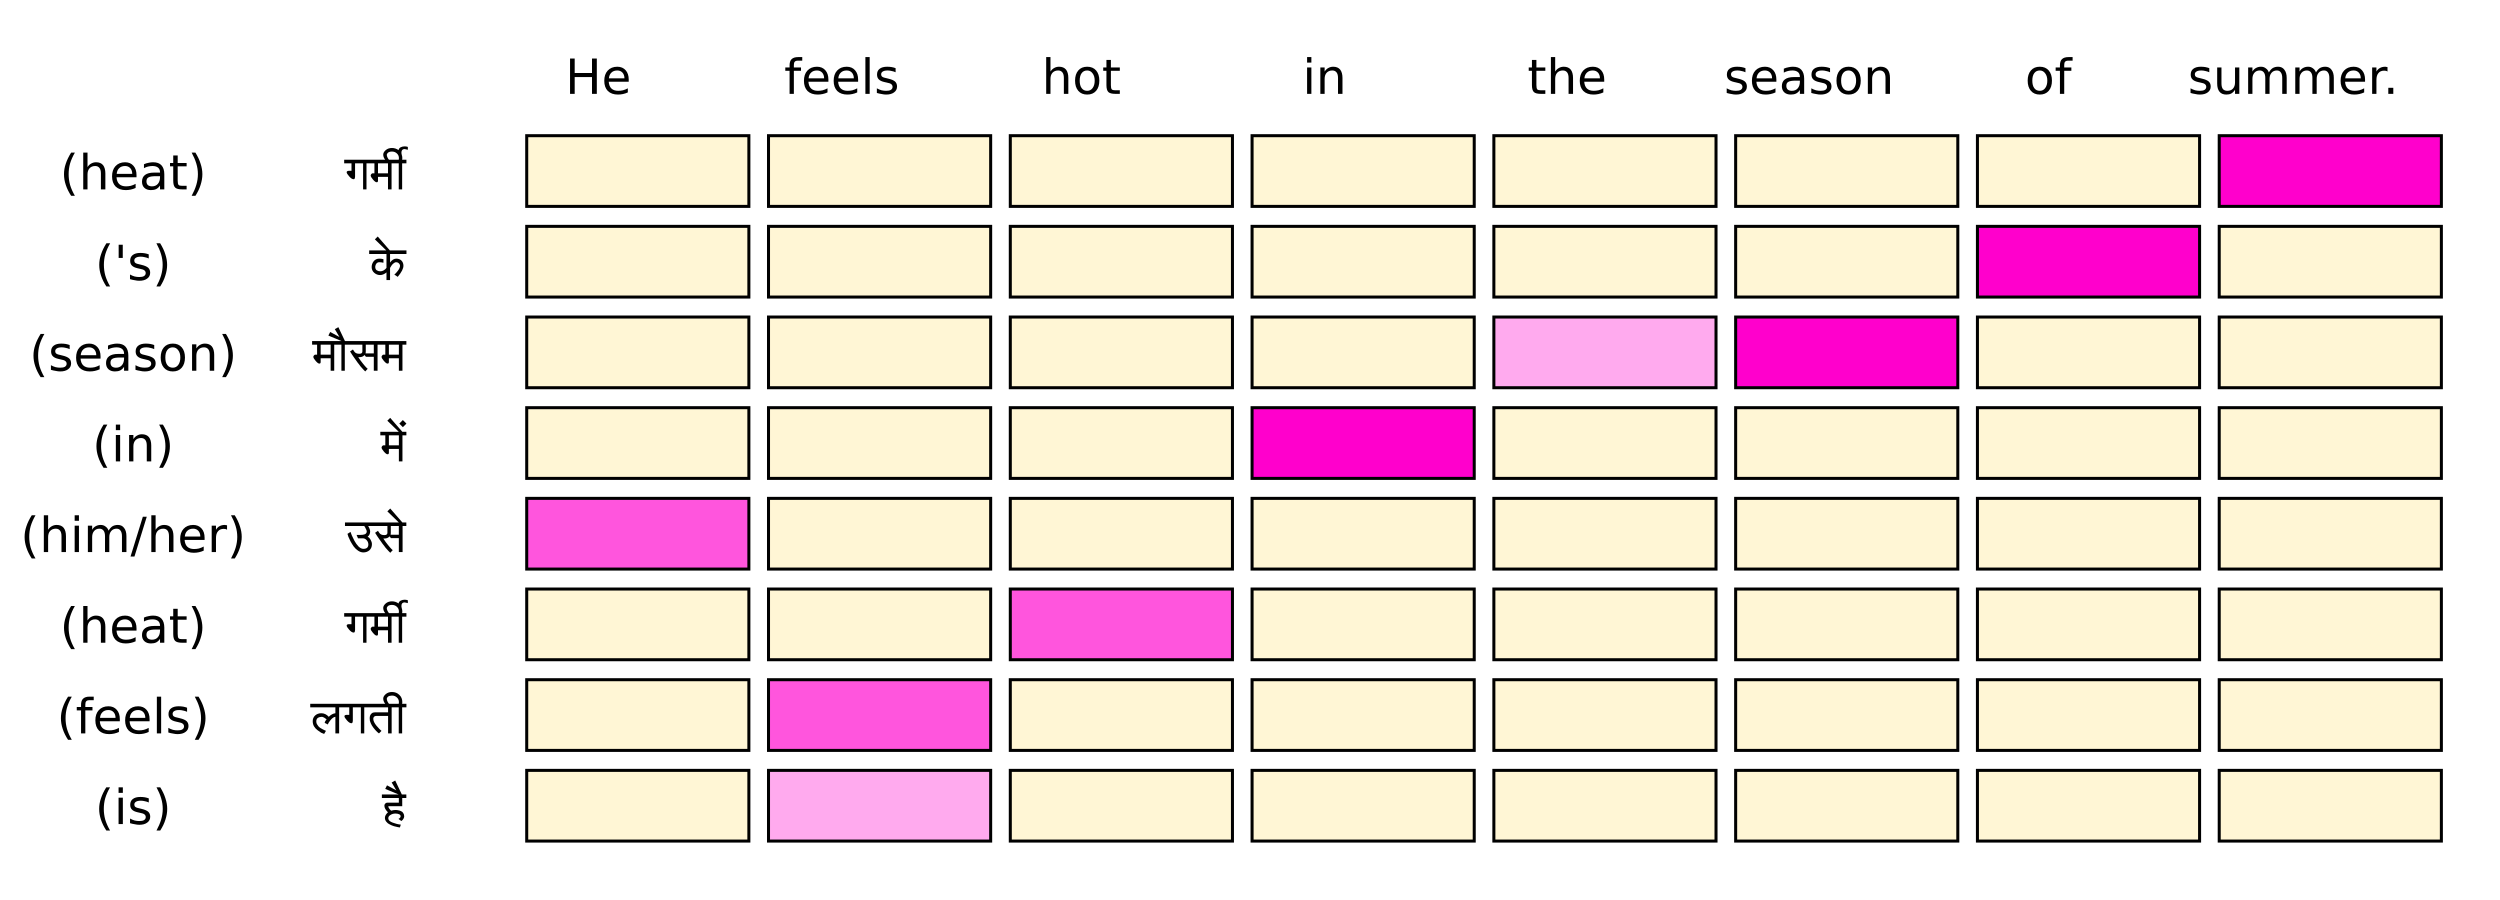
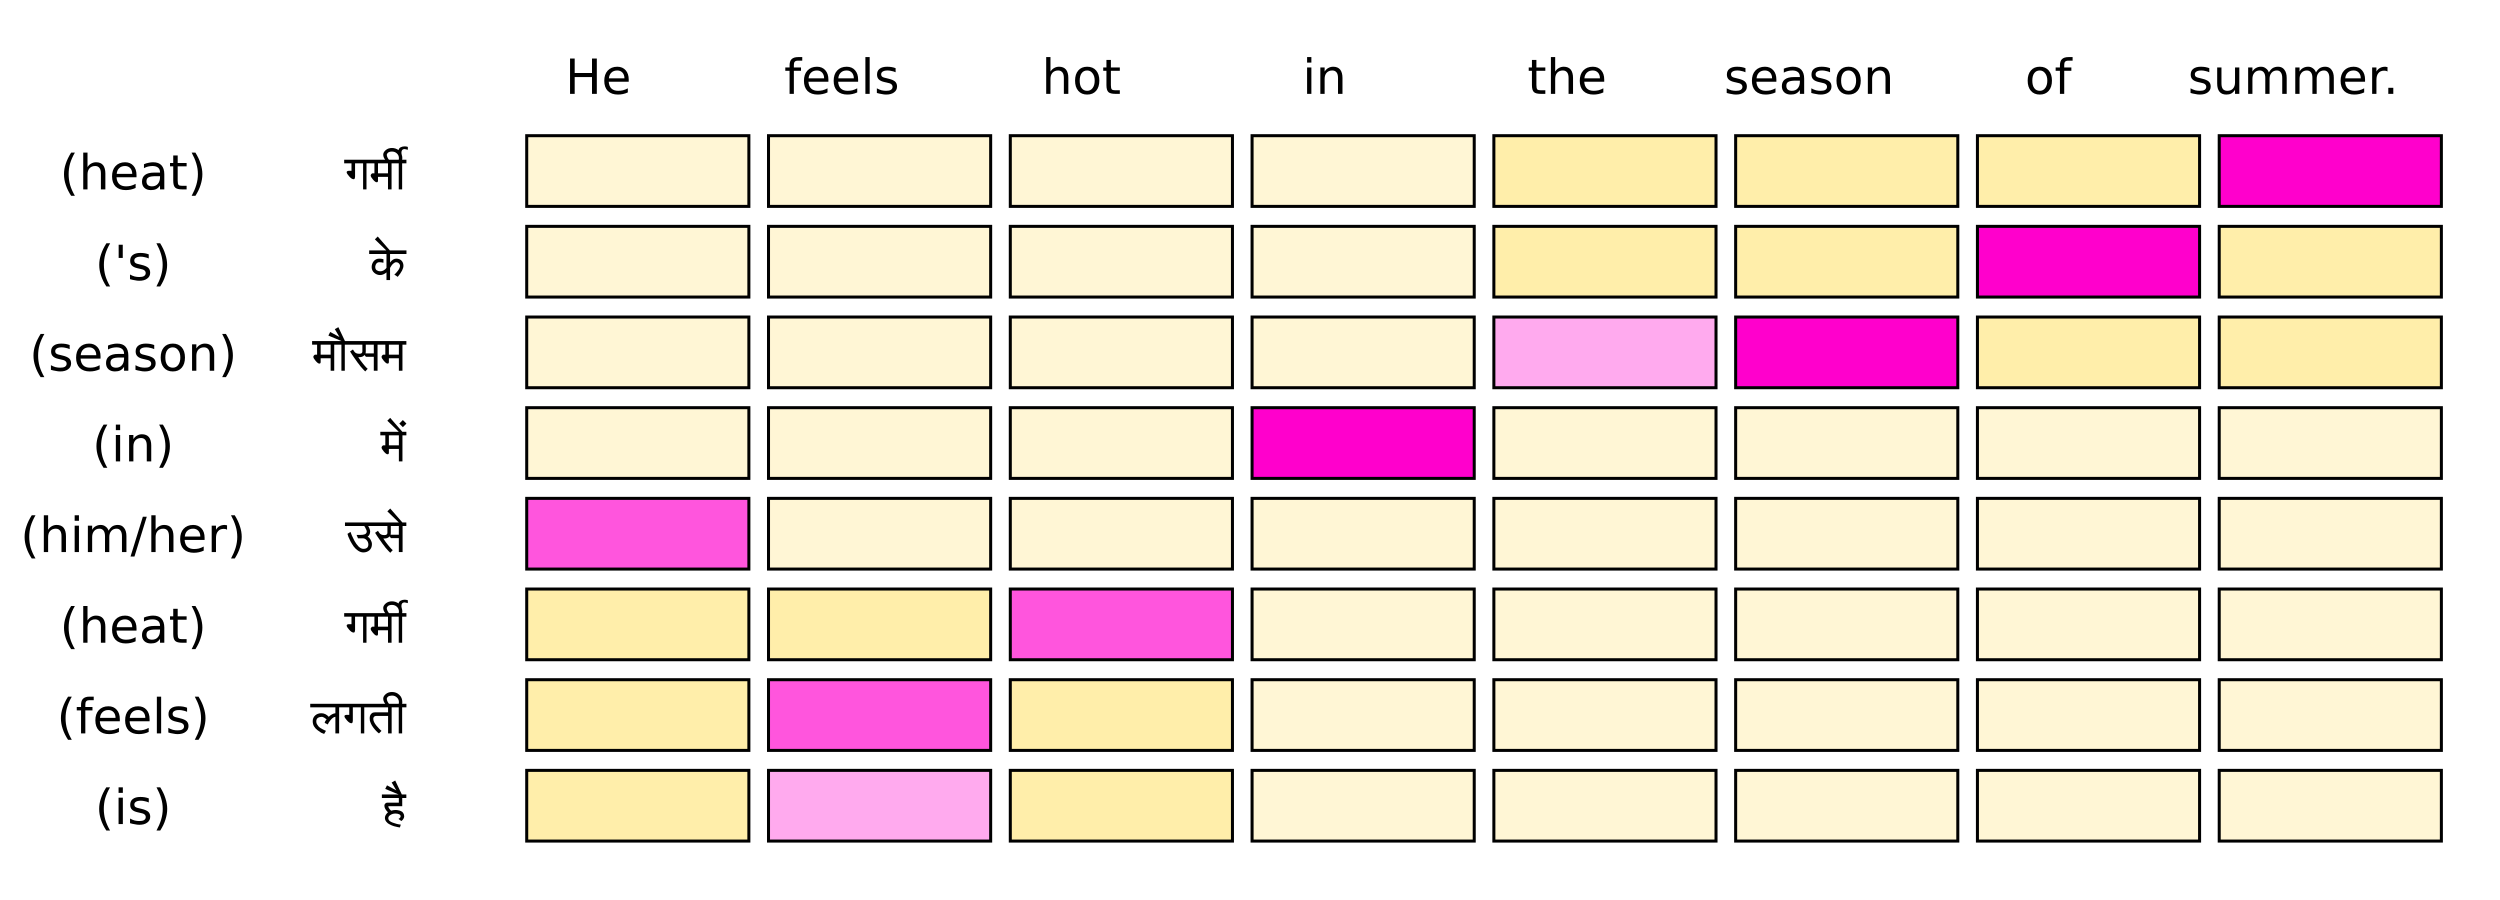
<svg xmlns="http://www.w3.org/2000/svg" width="218.858mm" height="78.762mm" viewBox="0 0 218.858 78.762" version="1.1" id="svg5">
  <defs id="defs2" />
  <g id="layer1" transform="translate(-47.54949,-66.01027)">
    <text xml:space="preserve" style="font-size:4.233px;line-height:1.25;font-family:'DejaVu Sans';-inkscape-font-specification:'DejaVu Sans';text-align:end;text-anchor:end;stroke-width:0.265" x="89.814" y="82.59" id="text69114">
      <tspan id="tspan69112" style="stroke-width:0.265" x="89.814" y="82.59">गर्मी</tspan>
    </text>
    <text xml:space="preserve" style="font-size:4.233px;line-height:1.25;font-family:'DejaVu Sans';-inkscape-font-specification:'DejaVu Sans';text-align:end;text-anchor:end;stroke-width:0.265" x="89.814" y="90.527" id="text71952">
      <tspan id="tspan71950" style="stroke-width:0.265" x="89.814" y="90.527">के</tspan>
    </text>
    <text xml:space="preserve" style="font-size:4.233px;line-height:1.25;font-family:'DejaVu Sans';-inkscape-font-specification:'DejaVu Sans';text-align:end;text-anchor:end;stroke-width:0.265" x="89.814" y="98.465" id="text71956">
      <tspan id="tspan71954" style="stroke-width:0.265" x="89.814" y="98.465">मौसम</tspan>
    </text>
    <text xml:space="preserve" style="font-size:4.233px;line-height:1.25;font-family:'DejaVu Sans';-inkscape-font-specification:'DejaVu Sans';text-align:end;text-anchor:end;stroke-width:0.265" x="89.814" y="106.402" id="text72048">
      <tspan id="tspan72046" style="stroke-width:0.265" x="89.814" y="106.402">में</tspan>
    </text>
    <text xml:space="preserve" style="font-size:4.233px;line-height:1.25;font-family:'DejaVu Sans';-inkscape-font-specification:'DejaVu Sans';text-align:end;text-anchor:end;stroke-width:0.265" x="89.814" y="114.34" id="text72052">
      <tspan id="tspan72050" style="stroke-width:0.265" x="89.814" y="114.34">उसे</tspan>
    </text>
    <text xml:space="preserve" style="font-size:4.233px;line-height:1.25;font-family:'DejaVu Sans';-inkscape-font-specification:'DejaVu Sans';text-align:end;text-anchor:end;stroke-width:0.265" x="89.814" y="122.277" id="text72056">
      <tspan id="tspan72054" style="stroke-width:0.265" x="89.814" y="122.277">गर्मी</tspan>
    </text>
    <text xml:space="preserve" style="font-size:4.233px;line-height:1.25;font-family:'DejaVu Sans';-inkscape-font-specification:'DejaVu Sans';text-align:end;text-anchor:end;stroke-width:0.265" x="89.814" y="130.215" id="text72060">
      <tspan id="tspan72058" style="stroke-width:0.265" x="89.814" y="130.215">लगती</tspan>
    </text>
    <text xml:space="preserve" style="font-size:4.233px;line-height:1.25;font-family:'DejaVu Sans';-inkscape-font-specification:'DejaVu Sans';text-align:end;text-anchor:end;stroke-width:0.265" x="89.814" y="138.152" id="text95640">
      <tspan id="tspan95638" style="stroke-width:0.265" x="89.814" y="138.152">है</tspan>
    </text>
    <text xml:space="preserve" style="font-size:4.233px;line-height:1.25;font-family:'DejaVu Sans';-inkscape-font-specification:'DejaVu Sans';text-align:center;text-anchor:middle;stroke-width:0.265" x="103.289" y="74.227" id="text154758">
      <tspan id="tspan154756" style="stroke-width:0.265" x="103.289" y="74.227">He</tspan>
    </text>
    <text xml:space="preserve" style="font-size:4.233px;line-height:1.25;font-family:'DejaVu Sans';-inkscape-font-specification:'DejaVu Sans';text-align:center;text-anchor:middle;stroke-width:0.265" x="124.606" y="74.227" id="text154842">
      <tspan id="tspan154840" style="stroke-width:0.265" x="124.606" y="74.227">feels</tspan>
    </text>
    <text xml:space="preserve" style="font-size:4.233px;line-height:1.25;font-family:'DejaVu Sans';-inkscape-font-specification:'DejaVu Sans';text-align:center;text-anchor:middle;stroke-width:0.265" x="145.576" y="74.227" id="text154846">
      <tspan id="tspan154844" style="stroke-width:0.265" x="145.576" y="74.227">hot</tspan>
    </text>
    <text xml:space="preserve" style="font-size:4.233px;line-height:1.25;font-family:'DejaVu Sans';-inkscape-font-specification:'DejaVu Sans';text-align:center;text-anchor:middle;stroke-width:0.265" x="166.865" y="74.227" id="text154850">
      <tspan id="tspan154848" style="stroke-width:0.265" x="166.865" y="74.227">in</tspan>
    </text>
    <text xml:space="preserve" style="font-size:4.233px;line-height:1.25;font-family:'DejaVu Sans';-inkscape-font-specification:'DejaVu Sans';text-align:center;text-anchor:middle;stroke-width:0.265" x="188.107" y="74.227" id="text154854">
      <tspan id="tspan154852" style="stroke-width:0.265" x="188.107" y="74.227">the</tspan>
    </text>
    <text xml:space="preserve" style="font-size:4.233px;line-height:1.25;font-family:'DejaVu Sans';-inkscape-font-specification:'DejaVu Sans';text-align:center;text-anchor:middle;stroke-width:0.265" x="209.283" y="74.227" id="text154858">
      <tspan id="tspan154856" style="stroke-width:0.265" x="209.283" y="74.227">season</tspan>
    </text>
    <text xml:space="preserve" style="font-size:4.233px;line-height:1.25;font-family:'DejaVu Sans';-inkscape-font-specification:'DejaVu Sans';text-align:center;text-anchor:middle;stroke-width:0.265" x="230.228" y="74.227" id="text154862">
      <tspan id="tspan154860" style="stroke-width:0.265" x="230.228" y="74.227">of</tspan>
    </text>
    <text xml:space="preserve" style="font-size:4.233px;line-height:1.25;font-family:'DejaVu Sans';-inkscape-font-specification:'DejaVu Sans';text-align:center;text-anchor:middle;stroke-width:0.265" x="251.665" y="74.227" id="text167568">
      <tspan id="tspan167566" style="stroke-width:0.265" x="251.665" y="74.227">summer.</tspan>
    </text>
    <rect style="font-variation-settings:normal;vector-effect:none;fill:#fff6d5;fill-opacity:1;fill-rule:evenodd;stroke:#000000;stroke-width:0.265;stroke-linecap:butt;stroke-linejoin:miter;stroke-miterlimit:4;stroke-dasharray:none;stroke-dashoffset:0;stroke-opacity:1;-inkscape-stroke:none;stop-color:#000000" id="rect168396" width="19.448" height="6.189" x="93.66" y="77.889" />
    <rect style="font-variation-settings:normal;vector-effect:none;fill:#fff6d5;fill-opacity:1;fill-rule:evenodd;stroke:#000000;stroke-width:0.265;stroke-linecap:butt;stroke-linejoin:miter;stroke-miterlimit:4;stroke-dasharray:none;stroke-dashoffset:0;stroke-opacity:1;-inkscape-stroke:none;stop-color:#000000" id="rect168480" width="19.448" height="6.189" x="93.66" y="85.826" />
    <rect style="font-variation-settings:normal;vector-effect:none;fill:#fff6d5;fill-opacity:1;fill-rule:evenodd;stroke:#000000;stroke-width:0.265;stroke-linecap:butt;stroke-linejoin:miter;stroke-miterlimit:4;stroke-dasharray:none;stroke-dashoffset:0;stroke-opacity:1;-inkscape-stroke:none;stop-color:#000000" id="rect168482" width="19.448" height="6.189" x="93.66" y="93.764" />
    <rect style="font-variation-settings:normal;vector-effect:none;fill:#fff6d5;fill-opacity:1;fill-rule:evenodd;stroke:#000000;stroke-width:0.265;stroke-linecap:butt;stroke-linejoin:miter;stroke-miterlimit:4;stroke-dasharray:none;stroke-dashoffset:0;stroke-opacity:1;-inkscape-stroke:none;stop-color:#000000" id="rect168484" width="19.448" height="6.189" x="93.66" y="101.701" />
    <rect style="font-variation-settings:normal;vector-effect:none;fill:#ff55dd;fill-opacity:1;fill-rule:evenodd;stroke:#000000;stroke-width:0.265;stroke-linecap:butt;stroke-linejoin:miter;stroke-miterlimit:4;stroke-dasharray:none;stroke-dashoffset:0;stroke-opacity:1;-inkscape-stroke:none;stop-color:#000000" id="rect168486" width="19.448" height="6.189" x="93.66" y="109.639" />
-     <rect style="font-variation-settings:normal;vector-effect:none;fill:#fff6d5;fill-opacity:1;fill-rule:evenodd;stroke:#000000;stroke-width:0.265;stroke-linecap:butt;stroke-linejoin:miter;stroke-miterlimit:4;stroke-dasharray:none;stroke-dashoffset:0;stroke-opacity:1;-inkscape-stroke:none;stop-color:#000000" id="rect168488" width="19.448" height="6.189" x="93.66" y="117.576" />
-     <rect style="font-variation-settings:normal;vector-effect:none;fill:#fff6d5;fill-opacity:1;fill-rule:evenodd;stroke:#000000;stroke-width:0.265;stroke-linecap:butt;stroke-linejoin:miter;stroke-miterlimit:4;stroke-dasharray:none;stroke-dashoffset:0;stroke-opacity:1;-inkscape-stroke:none;stop-color:#000000" id="rect168490" width="19.448" height="6.189" x="93.66" y="125.514" />
-     <rect style="font-variation-settings:normal;vector-effect:none;fill:#fff6d5;fill-opacity:1;fill-rule:evenodd;stroke:#000000;stroke-width:0.265;stroke-linecap:butt;stroke-linejoin:miter;stroke-miterlimit:4;stroke-dasharray:none;stroke-dashoffset:0;stroke-opacity:1;-inkscape-stroke:none;stop-color:#000000" id="rect168492" width="19.448" height="6.189" x="93.66" y="133.451" />
+     <rect style="font-variation-settings:normal;vector-effect:none;fill:#ffeeaa;fill-opacity:1;fill-rule:evenodd;stroke:#000000;stroke-width:0.265;stroke-linecap:butt;stroke-linejoin:miter;stroke-miterlimit:4;stroke-dasharray:none;stroke-dashoffset:0;stroke-opacity:1;-inkscape-stroke:none;stop-color:#000000;opacity:1;stop-opacity:1" id="rect168488" width="19.448" height="6.189" x="93.66" y="117.576" />
+     <rect style="font-variation-settings:normal;vector-effect:none;fill:#ffeeaa;fill-opacity:1;fill-rule:evenodd;stroke:#000000;stroke-width:0.265;stroke-linecap:butt;stroke-linejoin:miter;stroke-miterlimit:4;stroke-dasharray:none;stroke-dashoffset:0;stroke-opacity:1;-inkscape-stroke:none;stop-color:#000000;opacity:1;stop-opacity:1" id="rect168490" width="19.448" height="6.189" x="93.66" y="125.514" />
+     <rect style="font-variation-settings:normal;vector-effect:none;fill:#ffeeaa;fill-opacity:1;fill-rule:evenodd;stroke:#000000;stroke-width:0.265;stroke-linecap:butt;stroke-linejoin:miter;stroke-miterlimit:4;stroke-dasharray:none;stroke-dashoffset:0;stroke-opacity:1;-inkscape-stroke:none;stop-color:#000000;opacity:1;stop-opacity:1" id="rect168492" width="19.448" height="6.189" x="93.66" y="133.451" />
    <rect style="font-variation-settings:normal;vector-effect:none;fill:#fff6d5;fill-opacity:1;fill-rule:evenodd;stroke:#000000;stroke-width:0.265;stroke-linecap:butt;stroke-linejoin:miter;stroke-miterlimit:4;stroke-dasharray:none;stroke-dashoffset:0;stroke-opacity:1;-inkscape-stroke:none;stop-color:#000000" id="rect168574" width="19.448" height="6.189" x="114.827" y="77.889" />
    <rect style="font-variation-settings:normal;vector-effect:none;fill:#fff6d5;fill-opacity:1;fill-rule:evenodd;stroke:#000000;stroke-width:0.265;stroke-linecap:butt;stroke-linejoin:miter;stroke-miterlimit:4;stroke-dasharray:none;stroke-dashoffset:0;stroke-opacity:1;-inkscape-stroke:none;stop-color:#000000" id="rect168576" width="19.448" height="6.189" x="114.827" y="85.826" />
    <rect style="font-variation-settings:normal;vector-effect:none;fill:#fff6d5;fill-opacity:1;fill-rule:evenodd;stroke:#000000;stroke-width:0.265;stroke-linecap:butt;stroke-linejoin:miter;stroke-miterlimit:4;stroke-dasharray:none;stroke-dashoffset:0;stroke-opacity:1;-inkscape-stroke:none;stop-color:#000000" id="rect168578" width="19.448" height="6.189" x="114.827" y="93.764" />
    <rect style="font-variation-settings:normal;vector-effect:none;fill:#fff6d5;fill-opacity:1;fill-rule:evenodd;stroke:#000000;stroke-width:0.265;stroke-linecap:butt;stroke-linejoin:miter;stroke-miterlimit:4;stroke-dasharray:none;stroke-dashoffset:0;stroke-opacity:1;-inkscape-stroke:none;stop-color:#000000" id="rect168580" width="19.448" height="6.189" x="114.827" y="101.701" />
    <rect style="font-variation-settings:normal;vector-effect:none;fill:#fff6d5;fill-opacity:1;fill-rule:evenodd;stroke:#000000;stroke-width:0.265;stroke-linecap:butt;stroke-linejoin:miter;stroke-miterlimit:4;stroke-dasharray:none;stroke-dashoffset:0;stroke-opacity:1;-inkscape-stroke:none;stop-color:#000000" id="rect168582" width="19.448" height="6.189" x="114.827" y="109.639" />
-     <rect style="font-variation-settings:normal;vector-effect:none;fill:#fff6d5;fill-opacity:1;fill-rule:evenodd;stroke:#000000;stroke-width:0.265;stroke-linecap:butt;stroke-linejoin:miter;stroke-miterlimit:4;stroke-dasharray:none;stroke-dashoffset:0;stroke-opacity:1;-inkscape-stroke:none;stop-color:#000000" id="rect168584" width="19.448" height="6.189" x="114.827" y="117.576" />
+     <rect style="font-variation-settings:normal;vector-effect:none;fill:#ffeeaa;fill-opacity:1;fill-rule:evenodd;stroke:#000000;stroke-width:0.265;stroke-linecap:butt;stroke-linejoin:miter;stroke-miterlimit:4;stroke-dasharray:none;stroke-dashoffset:0;stroke-opacity:1;-inkscape-stroke:none;stop-color:#000000;opacity:1;stop-opacity:1" id="rect168584" width="19.448" height="6.189" x="114.827" y="117.576" />
    <rect style="font-variation-settings:normal;vector-effect:none;fill:#ff55dd;fill-opacity:1;fill-rule:evenodd;stroke:#000000;stroke-width:0.265;stroke-linecap:butt;stroke-linejoin:miter;stroke-miterlimit:4;stroke-dasharray:none;stroke-dashoffset:0;stroke-opacity:1;-inkscape-stroke:none;stop-color:#000000" id="rect168586" width="19.448" height="6.189" x="114.827" y="125.514" />
    <rect style="font-variation-settings:normal;vector-effect:none;fill:#ffaaee;fill-opacity:1;fill-rule:evenodd;stroke:#000000;stroke-width:0.265;stroke-linecap:butt;stroke-linejoin:miter;stroke-miterlimit:4;stroke-dasharray:none;stroke-dashoffset:0;stroke-opacity:1;-inkscape-stroke:none;stop-color:#000000" id="rect168588" width="19.448" height="6.189" x="114.827" y="133.451" />
    <rect style="font-variation-settings:normal;vector-effect:none;fill:#fff6d5;fill-opacity:1;fill-rule:evenodd;stroke:#000000;stroke-width:0.265;stroke-linecap:butt;stroke-linejoin:miter;stroke-miterlimit:4;stroke-dasharray:none;stroke-dashoffset:0;stroke-opacity:1;-inkscape-stroke:none;stop-color:#000000" id="rect168590" width="19.448" height="6.189" x="135.994" y="77.889" />
    <rect style="font-variation-settings:normal;vector-effect:none;fill:#fff6d5;fill-opacity:1;fill-rule:evenodd;stroke:#000000;stroke-width:0.265;stroke-linecap:butt;stroke-linejoin:miter;stroke-miterlimit:4;stroke-dasharray:none;stroke-dashoffset:0;stroke-opacity:1;-inkscape-stroke:none;stop-color:#000000" id="rect168592" width="19.448" height="6.189" x="135.994" y="85.826" />
    <rect style="font-variation-settings:normal;vector-effect:none;fill:#fff6d5;fill-opacity:1;fill-rule:evenodd;stroke:#000000;stroke-width:0.265;stroke-linecap:butt;stroke-linejoin:miter;stroke-miterlimit:4;stroke-dasharray:none;stroke-dashoffset:0;stroke-opacity:1;-inkscape-stroke:none;stop-color:#000000" id="rect168594" width="19.448" height="6.189" x="135.994" y="93.764" />
    <rect style="font-variation-settings:normal;vector-effect:none;fill:#fff6d5;fill-opacity:1;fill-rule:evenodd;stroke:#000000;stroke-width:0.265;stroke-linecap:butt;stroke-linejoin:miter;stroke-miterlimit:4;stroke-dasharray:none;stroke-dashoffset:0;stroke-opacity:1;-inkscape-stroke:none;stop-color:#000000" id="rect168596" width="19.448" height="6.189" x="135.994" y="101.701" />
    <rect style="font-variation-settings:normal;vector-effect:none;fill:#fff6d5;fill-opacity:1;fill-rule:evenodd;stroke:#000000;stroke-width:0.265;stroke-linecap:butt;stroke-linejoin:miter;stroke-miterlimit:4;stroke-dasharray:none;stroke-dashoffset:0;stroke-opacity:1;-inkscape-stroke:none;stop-color:#000000" id="rect168598" width="19.448" height="6.189" x="135.994" y="109.639" />
    <rect style="font-variation-settings:normal;vector-effect:none;fill:#ff55dd;fill-opacity:1;fill-rule:evenodd;stroke:#000000;stroke-width:0.265;stroke-linecap:butt;stroke-linejoin:miter;stroke-miterlimit:4;stroke-dasharray:none;stroke-dashoffset:0;stroke-opacity:1;-inkscape-stroke:none;stop-color:#000000" id="rect168600" width="19.448" height="6.189" x="135.994" y="117.576" />
-     <rect style="font-variation-settings:normal;vector-effect:none;fill:#fff6d5;fill-opacity:1;fill-rule:evenodd;stroke:#000000;stroke-width:0.265;stroke-linecap:butt;stroke-linejoin:miter;stroke-miterlimit:4;stroke-dasharray:none;stroke-dashoffset:0;stroke-opacity:1;-inkscape-stroke:none;stop-color:#000000" id="rect168602" width="19.448" height="6.189" x="135.994" y="125.514" />
-     <rect style="font-variation-settings:normal;vector-effect:none;fill:#fff6d5;fill-opacity:1;fill-rule:evenodd;stroke:#000000;stroke-width:0.265;stroke-linecap:butt;stroke-linejoin:miter;stroke-miterlimit:4;stroke-dasharray:none;stroke-dashoffset:0;stroke-opacity:1;-inkscape-stroke:none;stop-color:#000000" id="rect168604" width="19.448" height="6.189" x="135.994" y="133.451" />
+     <rect style="font-variation-settings:normal;vector-effect:none;fill:#ffeeaa;fill-opacity:1;fill-rule:evenodd;stroke:#000000;stroke-width:0.265;stroke-linecap:butt;stroke-linejoin:miter;stroke-miterlimit:4;stroke-dasharray:none;stroke-dashoffset:0;stroke-opacity:1;-inkscape-stroke:none;stop-color:#000000;opacity:1;stop-opacity:1" id="rect168602" width="19.448" height="6.189" x="135.994" y="125.514" />
+     <rect style="font-variation-settings:normal;vector-effect:none;fill:#ffeeaa;fill-opacity:1;fill-rule:evenodd;stroke:#000000;stroke-width:0.265;stroke-linecap:butt;stroke-linejoin:miter;stroke-miterlimit:4;stroke-dasharray:none;stroke-dashoffset:0;stroke-opacity:1;-inkscape-stroke:none;stop-color:#000000;opacity:1;stop-opacity:1" id="rect168604" width="19.448" height="6.189" x="135.994" y="133.451" />
    <rect style="font-variation-settings:normal;vector-effect:none;fill:#fff6d5;fill-opacity:1;fill-rule:evenodd;stroke:#000000;stroke-width:0.265;stroke-linecap:butt;stroke-linejoin:miter;stroke-miterlimit:4;stroke-dasharray:none;stroke-dashoffset:0;stroke-opacity:1;-inkscape-stroke:none;stop-color:#000000" id="rect168606" width="19.448" height="6.189" x="157.16" y="77.889" />
    <rect style="font-variation-settings:normal;vector-effect:none;fill:#fff6d5;fill-opacity:1;fill-rule:evenodd;stroke:#000000;stroke-width:0.265;stroke-linecap:butt;stroke-linejoin:miter;stroke-miterlimit:4;stroke-dasharray:none;stroke-dashoffset:0;stroke-opacity:1;-inkscape-stroke:none;stop-color:#000000" id="rect168608" width="19.448" height="6.189" x="157.16" y="85.826" />
    <rect style="font-variation-settings:normal;vector-effect:none;fill:#fff6d5;fill-opacity:1;fill-rule:evenodd;stroke:#000000;stroke-width:0.265;stroke-linecap:butt;stroke-linejoin:miter;stroke-miterlimit:4;stroke-dasharray:none;stroke-dashoffset:0;stroke-opacity:1;-inkscape-stroke:none;stop-color:#000000" id="rect168610" width="19.448" height="6.189" x="157.16" y="93.764" />
    <rect style="font-variation-settings:normal;vector-effect:none;fill:#ff00cc;fill-opacity:1;fill-rule:evenodd;stroke:#000000;stroke-width:0.265;stroke-linecap:butt;stroke-linejoin:miter;stroke-miterlimit:4;stroke-dasharray:none;stroke-dashoffset:0;stroke-opacity:1;-inkscape-stroke:none;stop-color:#000000" id="rect168612" width="19.448" height="6.189" x="157.16" y="101.701" />
    <rect style="font-variation-settings:normal;vector-effect:none;fill:#fff6d5;fill-opacity:1;fill-rule:evenodd;stroke:#000000;stroke-width:0.265;stroke-linecap:butt;stroke-linejoin:miter;stroke-miterlimit:4;stroke-dasharray:none;stroke-dashoffset:0;stroke-opacity:1;-inkscape-stroke:none;stop-color:#000000" id="rect168614" width="19.448" height="6.189" x="157.16" y="109.639" />
    <rect style="font-variation-settings:normal;vector-effect:none;fill:#fff6d5;fill-opacity:1;fill-rule:evenodd;stroke:#000000;stroke-width:0.265;stroke-linecap:butt;stroke-linejoin:miter;stroke-miterlimit:4;stroke-dasharray:none;stroke-dashoffset:0;stroke-opacity:1;-inkscape-stroke:none;stop-color:#000000" id="rect168616" width="19.448" height="6.189" x="157.16" y="117.576" />
    <rect style="font-variation-settings:normal;vector-effect:none;fill:#fff6d5;fill-opacity:1;fill-rule:evenodd;stroke:#000000;stroke-width:0.265;stroke-linecap:butt;stroke-linejoin:miter;stroke-miterlimit:4;stroke-dasharray:none;stroke-dashoffset:0;stroke-opacity:1;-inkscape-stroke:none;stop-color:#000000" id="rect168618" width="19.448" height="6.189" x="157.16" y="125.514" />
    <rect style="font-variation-settings:normal;vector-effect:none;fill:#fff6d5;fill-opacity:1;fill-rule:evenodd;stroke:#000000;stroke-width:0.265;stroke-linecap:butt;stroke-linejoin:miter;stroke-miterlimit:4;stroke-dasharray:none;stroke-dashoffset:0;stroke-opacity:1;-inkscape-stroke:none;stop-color:#000000" id="rect168620" width="19.448" height="6.189" x="157.16" y="133.451" />
-     <rect style="font-variation-settings:normal;vector-effect:none;fill:#fff6d5;fill-opacity:1;fill-rule:evenodd;stroke:#000000;stroke-width:0.265;stroke-linecap:butt;stroke-linejoin:miter;stroke-miterlimit:4;stroke-dasharray:none;stroke-dashoffset:0;stroke-opacity:1;-inkscape-stroke:none;stop-color:#000000" id="rect168622" width="19.448" height="6.189" x="178.327" y="77.889" />
-     <rect style="font-variation-settings:normal;vector-effect:none;fill:#fff6d5;fill-opacity:1;fill-rule:evenodd;stroke:#000000;stroke-width:0.265;stroke-linecap:butt;stroke-linejoin:miter;stroke-miterlimit:4;stroke-dasharray:none;stroke-dashoffset:0;stroke-opacity:1;-inkscape-stroke:none;stop-color:#000000" id="rect168624" width="19.448" height="6.189" x="178.327" y="85.826" />
+     <rect style="font-variation-settings:normal;vector-effect:none;fill:#ffeeaa;fill-opacity:1;fill-rule:evenodd;stroke:#000000;stroke-width:0.265;stroke-linecap:butt;stroke-linejoin:miter;stroke-miterlimit:4;stroke-dasharray:none;stroke-dashoffset:0;stroke-opacity:1;-inkscape-stroke:none;stop-color:#000000;opacity:1;stop-opacity:1" id="rect168622" width="19.448" height="6.189" x="178.327" y="77.889" />
+     <rect style="font-variation-settings:normal;vector-effect:none;fill:#ffeeaa;fill-opacity:1;fill-rule:evenodd;stroke:#000000;stroke-width:0.265;stroke-linecap:butt;stroke-linejoin:miter;stroke-miterlimit:4;stroke-dasharray:none;stroke-dashoffset:0;stroke-opacity:1;-inkscape-stroke:none;stop-color:#000000;opacity:1;stop-opacity:1" id="rect168624" width="19.448" height="6.189" x="178.327" y="85.826" />
    <rect style="font-variation-settings:normal;vector-effect:none;fill:#ffaaee;fill-opacity:1;fill-rule:evenodd;stroke:#000000;stroke-width:0.265;stroke-linecap:butt;stroke-linejoin:miter;stroke-miterlimit:4;stroke-dasharray:none;stroke-dashoffset:0;stroke-opacity:1;-inkscape-stroke:none;stop-color:#000000" id="rect168626" width="19.448" height="6.189" x="178.327" y="93.764" />
    <rect style="font-variation-settings:normal;vector-effect:none;fill:#fff6d5;fill-opacity:1;fill-rule:evenodd;stroke:#000000;stroke-width:0.265;stroke-linecap:butt;stroke-linejoin:miter;stroke-miterlimit:4;stroke-dasharray:none;stroke-dashoffset:0;stroke-opacity:1;-inkscape-stroke:none;stop-color:#000000" id="rect168628" width="19.448" height="6.189" x="178.327" y="101.701" />
    <rect style="font-variation-settings:normal;vector-effect:none;fill:#fff6d5;fill-opacity:1;fill-rule:evenodd;stroke:#000000;stroke-width:0.265;stroke-linecap:butt;stroke-linejoin:miter;stroke-miterlimit:4;stroke-dasharray:none;stroke-dashoffset:0;stroke-opacity:1;-inkscape-stroke:none;stop-color:#000000" id="rect168630" width="19.448" height="6.189" x="178.327" y="109.639" />
    <rect style="font-variation-settings:normal;vector-effect:none;fill:#fff6d5;fill-opacity:1;fill-rule:evenodd;stroke:#000000;stroke-width:0.265;stroke-linecap:butt;stroke-linejoin:miter;stroke-miterlimit:4;stroke-dasharray:none;stroke-dashoffset:0;stroke-opacity:1;-inkscape-stroke:none;stop-color:#000000" id="rect168632" width="19.448" height="6.189" x="178.327" y="117.576" />
    <rect style="font-variation-settings:normal;vector-effect:none;fill:#fff6d5;fill-opacity:1;fill-rule:evenodd;stroke:#000000;stroke-width:0.265;stroke-linecap:butt;stroke-linejoin:miter;stroke-miterlimit:4;stroke-dasharray:none;stroke-dashoffset:0;stroke-opacity:1;-inkscape-stroke:none;stop-color:#000000" id="rect168634" width="19.448" height="6.189" x="178.327" y="125.514" />
    <rect style="font-variation-settings:normal;vector-effect:none;fill:#fff6d5;fill-opacity:1;fill-rule:evenodd;stroke:#000000;stroke-width:0.265;stroke-linecap:butt;stroke-linejoin:miter;stroke-miterlimit:4;stroke-dasharray:none;stroke-dashoffset:0;stroke-opacity:1;-inkscape-stroke:none;stop-color:#000000" id="rect168636" width="19.448" height="6.189" x="178.327" y="133.451" />
-     <rect style="font-variation-settings:normal;vector-effect:none;fill:#fff6d5;fill-opacity:1;fill-rule:evenodd;stroke:#000000;stroke-width:0.265;stroke-linecap:butt;stroke-linejoin:miter;stroke-miterlimit:4;stroke-dasharray:none;stroke-dashoffset:0;stroke-opacity:1;-inkscape-stroke:none;stop-color:#000000" id="rect168638" width="19.448" height="6.189" x="199.494" y="77.889" />
-     <rect style="font-variation-settings:normal;vector-effect:none;fill:#fff6d5;fill-opacity:1;fill-rule:evenodd;stroke:#000000;stroke-width:0.265;stroke-linecap:butt;stroke-linejoin:miter;stroke-miterlimit:4;stroke-dasharray:none;stroke-dashoffset:0;stroke-opacity:1;-inkscape-stroke:none;stop-color:#000000" id="rect168640" width="19.448" height="6.189" x="199.494" y="85.826" />
+     <rect style="font-variation-settings:normal;vector-effect:none;fill:#ffeeaa;fill-opacity:1;fill-rule:evenodd;stroke:#000000;stroke-width:0.265;stroke-linecap:butt;stroke-linejoin:miter;stroke-miterlimit:4;stroke-dasharray:none;stroke-dashoffset:0;stroke-opacity:1;-inkscape-stroke:none;stop-color:#000000;opacity:1;stop-opacity:1" id="rect168638" width="19.448" height="6.189" x="199.494" y="77.889" />
+     <rect style="font-variation-settings:normal;vector-effect:none;fill:#ffeeaa;fill-opacity:1;fill-rule:evenodd;stroke:#000000;stroke-width:0.265;stroke-linecap:butt;stroke-linejoin:miter;stroke-miterlimit:4;stroke-dasharray:none;stroke-dashoffset:0;stroke-opacity:1;-inkscape-stroke:none;stop-color:#000000;opacity:1;stop-opacity:1" id="rect168640" width="19.448" height="6.189" x="199.494" y="85.826" />
    <rect style="font-variation-settings:normal;vector-effect:none;fill:#ff00cc;fill-opacity:1;fill-rule:evenodd;stroke:#000000;stroke-width:0.265;stroke-linecap:butt;stroke-linejoin:miter;stroke-miterlimit:4;stroke-dasharray:none;stroke-dashoffset:0;stroke-opacity:1;-inkscape-stroke:none;stop-color:#000000" id="rect168642" width="19.448" height="6.189" x="199.494" y="93.764" />
    <rect style="font-variation-settings:normal;vector-effect:none;fill:#fff6d5;fill-opacity:1;fill-rule:evenodd;stroke:#000000;stroke-width:0.265;stroke-linecap:butt;stroke-linejoin:miter;stroke-miterlimit:4;stroke-dasharray:none;stroke-dashoffset:0;stroke-opacity:1;-inkscape-stroke:none;stop-color:#000000" id="rect168644" width="19.448" height="6.189" x="199.494" y="101.701" />
    <rect style="font-variation-settings:normal;vector-effect:none;fill:#fff6d5;fill-opacity:1;fill-rule:evenodd;stroke:#000000;stroke-width:0.265;stroke-linecap:butt;stroke-linejoin:miter;stroke-miterlimit:4;stroke-dasharray:none;stroke-dashoffset:0;stroke-opacity:1;-inkscape-stroke:none;stop-color:#000000" id="rect168646" width="19.448" height="6.189" x="199.494" y="109.639" />
    <rect style="font-variation-settings:normal;vector-effect:none;fill:#fff6d5;fill-opacity:1;fill-rule:evenodd;stroke:#000000;stroke-width:0.265;stroke-linecap:butt;stroke-linejoin:miter;stroke-miterlimit:4;stroke-dasharray:none;stroke-dashoffset:0;stroke-opacity:1;-inkscape-stroke:none;stop-color:#000000" id="rect168648" width="19.448" height="6.189" x="199.494" y="117.576" />
    <rect style="font-variation-settings:normal;vector-effect:none;fill:#fff6d5;fill-opacity:1;fill-rule:evenodd;stroke:#000000;stroke-width:0.265;stroke-linecap:butt;stroke-linejoin:miter;stroke-miterlimit:4;stroke-dasharray:none;stroke-dashoffset:0;stroke-opacity:1;-inkscape-stroke:none;stop-color:#000000" id="rect168650" width="19.448" height="6.189" x="199.494" y="125.514" />
    <rect style="font-variation-settings:normal;vector-effect:none;fill:#fff6d5;fill-opacity:1;fill-rule:evenodd;stroke:#000000;stroke-width:0.265;stroke-linecap:butt;stroke-linejoin:miter;stroke-miterlimit:4;stroke-dasharray:none;stroke-dashoffset:0;stroke-opacity:1;-inkscape-stroke:none;stop-color:#000000" id="rect168652" width="19.448" height="6.189" x="199.494" y="133.451" />
-     <rect style="font-variation-settings:normal;vector-effect:none;fill:#fff6d5;fill-opacity:1;fill-rule:evenodd;stroke:#000000;stroke-width:0.265;stroke-linecap:butt;stroke-linejoin:miter;stroke-miterlimit:4;stroke-dasharray:none;stroke-dashoffset:0;stroke-opacity:1;-inkscape-stroke:none;stop-color:#000000" id="rect168654" width="19.448" height="6.189" x="220.66" y="77.889" />
+     <rect style="font-variation-settings:normal;vector-effect:none;fill:#ffeeaa;fill-opacity:1;fill-rule:evenodd;stroke:#000000;stroke-width:0.265;stroke-linecap:butt;stroke-linejoin:miter;stroke-miterlimit:4;stroke-dasharray:none;stroke-dashoffset:0;stroke-opacity:1;-inkscape-stroke:none;stop-color:#000000;opacity:1;stop-opacity:1" id="rect168654" width="19.448" height="6.189" x="220.66" y="77.889" />
    <rect style="font-variation-settings:normal;vector-effect:none;fill:#ff00cc;fill-opacity:1;fill-rule:evenodd;stroke:#000000;stroke-width:0.265;stroke-linecap:butt;stroke-linejoin:miter;stroke-miterlimit:4;stroke-dasharray:none;stroke-dashoffset:0;stroke-opacity:1;-inkscape-stroke:none;stop-color:#000000" id="rect168656" width="19.448" height="6.189" x="220.66" y="85.826" />
-     <rect style="font-variation-settings:normal;vector-effect:none;fill:#fff6d5;fill-opacity:1;fill-rule:evenodd;stroke:#000000;stroke-width:0.265;stroke-linecap:butt;stroke-linejoin:miter;stroke-miterlimit:4;stroke-dasharray:none;stroke-dashoffset:0;stroke-opacity:1;-inkscape-stroke:none;stop-color:#000000" id="rect168658" width="19.448" height="6.189" x="220.66" y="93.764" />
+     <rect style="font-variation-settings:normal;vector-effect:none;fill:#ffeeaa;fill-opacity:1;fill-rule:evenodd;stroke:#000000;stroke-width:0.265;stroke-linecap:butt;stroke-linejoin:miter;stroke-miterlimit:4;stroke-dasharray:none;stroke-dashoffset:0;stroke-opacity:1;-inkscape-stroke:none;stop-color:#000000;opacity:1;stop-opacity:1" id="rect168658" width="19.448" height="6.189" x="220.66" y="93.764" />
    <rect style="font-variation-settings:normal;vector-effect:none;fill:#fff6d5;fill-opacity:1;fill-rule:evenodd;stroke:#000000;stroke-width:0.265;stroke-linecap:butt;stroke-linejoin:miter;stroke-miterlimit:4;stroke-dasharray:none;stroke-dashoffset:0;stroke-opacity:1;-inkscape-stroke:none;stop-color:#000000" id="rect168660" width="19.448" height="6.189" x="220.66" y="101.701" />
    <rect style="font-variation-settings:normal;vector-effect:none;fill:#fff6d5;fill-opacity:1;fill-rule:evenodd;stroke:#000000;stroke-width:0.265;stroke-linecap:butt;stroke-linejoin:miter;stroke-miterlimit:4;stroke-dasharray:none;stroke-dashoffset:0;stroke-opacity:1;-inkscape-stroke:none;stop-color:#000000" id="rect168662" width="19.448" height="6.189" x="220.66" y="109.639" />
    <rect style="font-variation-settings:normal;vector-effect:none;fill:#fff6d5;fill-opacity:1;fill-rule:evenodd;stroke:#000000;stroke-width:0.265;stroke-linecap:butt;stroke-linejoin:miter;stroke-miterlimit:4;stroke-dasharray:none;stroke-dashoffset:0;stroke-opacity:1;-inkscape-stroke:none;stop-color:#000000" id="rect168664" width="19.448" height="6.189" x="220.66" y="117.576" />
    <rect style="font-variation-settings:normal;vector-effect:none;fill:#fff6d5;fill-opacity:1;fill-rule:evenodd;stroke:#000000;stroke-width:0.265;stroke-linecap:butt;stroke-linejoin:miter;stroke-miterlimit:4;stroke-dasharray:none;stroke-dashoffset:0;stroke-opacity:1;-inkscape-stroke:none;stop-color:#000000" id="rect168666" width="19.448" height="6.189" x="220.66" y="125.514" />
    <rect style="font-variation-settings:normal;vector-effect:none;fill:#fff6d5;fill-opacity:1;fill-rule:evenodd;stroke:#000000;stroke-width:0.265;stroke-linecap:butt;stroke-linejoin:miter;stroke-miterlimit:4;stroke-dasharray:none;stroke-dashoffset:0;stroke-opacity:1;-inkscape-stroke:none;stop-color:#000000" id="rect168668" width="19.448" height="6.189" x="220.66" y="133.451" />
    <rect style="font-variation-settings:normal;vector-effect:none;fill:#ff00cc;fill-opacity:1;fill-rule:evenodd;stroke:#000000;stroke-width:0.265;stroke-linecap:butt;stroke-linejoin:miter;stroke-miterlimit:4;stroke-dasharray:none;stroke-dashoffset:0;stroke-opacity:1;-inkscape-stroke:none;stop-color:#000000" id="rect168670" width="19.448" height="6.189" x="241.827" y="77.889" />
-     <rect style="font-variation-settings:normal;vector-effect:none;fill:#fff6d5;fill-opacity:1;fill-rule:evenodd;stroke:#000000;stroke-width:0.265;stroke-linecap:butt;stroke-linejoin:miter;stroke-miterlimit:4;stroke-dasharray:none;stroke-dashoffset:0;stroke-opacity:1;-inkscape-stroke:none;stop-color:#000000" id="rect168672" width="19.448" height="6.189" x="241.827" y="85.826" />
-     <rect style="font-variation-settings:normal;vector-effect:none;fill:#fff6d5;fill-opacity:1;fill-rule:evenodd;stroke:#000000;stroke-width:0.265;stroke-linecap:butt;stroke-linejoin:miter;stroke-miterlimit:4;stroke-dasharray:none;stroke-dashoffset:0;stroke-opacity:1;-inkscape-stroke:none;stop-color:#000000" id="rect168674" width="19.448" height="6.189" x="241.827" y="93.764" />
+     <rect style="font-variation-settings:normal;vector-effect:none;fill:#ffeeaa;fill-opacity:1;fill-rule:evenodd;stroke:#000000;stroke-width:0.265;stroke-linecap:butt;stroke-linejoin:miter;stroke-miterlimit:4;stroke-dasharray:none;stroke-dashoffset:0;stroke-opacity:1;-inkscape-stroke:none;stop-color:#000000;opacity:1;stop-opacity:1" id="rect168672" width="19.448" height="6.189" x="241.827" y="85.826" />
+     <rect style="font-variation-settings:normal;vector-effect:none;fill:#ffeeaa;fill-opacity:1;fill-rule:evenodd;stroke:#000000;stroke-width:0.265;stroke-linecap:butt;stroke-linejoin:miter;stroke-miterlimit:4;stroke-dasharray:none;stroke-dashoffset:0;stroke-opacity:1;-inkscape-stroke:none;stop-color:#000000;opacity:1;stop-opacity:1" id="rect168674" width="19.448" height="6.189" x="241.827" y="93.764" />
    <rect style="font-variation-settings:normal;vector-effect:none;fill:#fff6d5;fill-opacity:1;fill-rule:evenodd;stroke:#000000;stroke-width:0.265;stroke-linecap:butt;stroke-linejoin:miter;stroke-miterlimit:4;stroke-dasharray:none;stroke-dashoffset:0;stroke-opacity:1;-inkscape-stroke:none;stop-color:#000000" id="rect168676" width="19.448" height="6.189" x="241.827" y="101.701" />
    <rect style="font-variation-settings:normal;vector-effect:none;fill:#fff6d5;fill-opacity:1;fill-rule:evenodd;stroke:#000000;stroke-width:0.265;stroke-linecap:butt;stroke-linejoin:miter;stroke-miterlimit:4;stroke-dasharray:none;stroke-dashoffset:0;stroke-opacity:1;-inkscape-stroke:none;stop-color:#000000" id="rect168678" width="19.448" height="6.189" x="241.827" y="109.639" />
    <rect style="font-variation-settings:normal;vector-effect:none;fill:#fff6d5;fill-opacity:1;fill-rule:evenodd;stroke:#000000;stroke-width:0.265;stroke-linecap:butt;stroke-linejoin:miter;stroke-miterlimit:4;stroke-dasharray:none;stroke-dashoffset:0;stroke-opacity:1;-inkscape-stroke:none;stop-color:#000000" id="rect168680" width="19.448" height="6.189" x="241.827" y="117.576" />
    <rect style="font-variation-settings:normal;vector-effect:none;fill:#fff6d5;fill-opacity:1;fill-rule:evenodd;stroke:#000000;stroke-width:0.265;stroke-linecap:butt;stroke-linejoin:miter;stroke-miterlimit:4;stroke-dasharray:none;stroke-dashoffset:0;stroke-opacity:1;-inkscape-stroke:none;stop-color:#000000" id="rect168682" width="19.448" height="6.189" x="241.827" y="125.514" />
    <rect style="font-variation-settings:normal;vector-effect:none;fill:#fff6d5;fill-opacity:1;fill-rule:evenodd;stroke:#000000;stroke-width:0.265;stroke-linecap:butt;stroke-linejoin:miter;stroke-miterlimit:4;stroke-dasharray:none;stroke-dashoffset:0;stroke-opacity:1;-inkscape-stroke:none;stop-color:#000000" id="rect168684" width="19.448" height="6.189" x="241.827" y="133.451" />
    <text xml:space="preserve" style="font-size:4.233px;line-height:1.25;font-family:'DejaVu Sans';-inkscape-font-specification:'DejaVu Sans';text-align:center;text-anchor:middle;stroke-width:0.265" x="62.578" y="82.59" id="text168900">
      <tspan id="tspan168898" style="text-align:center;text-anchor:middle;stroke-width:0.265" x="62.578" y="82.59">(heat)</tspan>
    </text>
    <text xml:space="preserve" style="font-size:4.233px;line-height:1.25;font-family:'DejaVu Sans';-inkscape-font-specification:'DejaVu Sans';text-align:center;text-anchor:middle;stroke-width:0.265" x="62.578" y="90.527" id="text168904">
      <tspan id="tspan168902" style="text-align:center;text-anchor:middle;stroke-width:0.265" x="62.578" y="90.527">('s)</tspan>
    </text>
    <text xml:space="preserve" style="font-size:4.233px;line-height:1.25;font-family:'DejaVu Sans';-inkscape-font-specification:'DejaVu Sans';text-align:center;text-anchor:middle;stroke-width:0.265" x="62.578" y="98.465" id="text168908">
      <tspan id="tspan168906" style="text-align:center;text-anchor:middle;stroke-width:0.265" x="62.578" y="98.465">(season)</tspan>
    </text>
    <text xml:space="preserve" style="font-size:4.233px;line-height:1.25;font-family:'DejaVu Sans';-inkscape-font-specification:'DejaVu Sans';text-align:center;text-anchor:middle;stroke-width:0.265" x="62.578" y="106.402" id="text168912">
      <tspan id="tspan168910" style="text-align:center;text-anchor:middle;stroke-width:0.265" x="62.578" y="106.402">(in)</tspan>
    </text>
    <text xml:space="preserve" style="font-size:4.233px;line-height:1.25;font-family:'DejaVu Sans';-inkscape-font-specification:'DejaVu Sans';text-align:center;text-anchor:middle;stroke-width:0.265" x="62.578" y="114.34" id="text168916">
      <tspan id="tspan168914" style="text-align:center;text-anchor:middle;stroke-width:0.265" x="62.578" y="114.34">(him/her)</tspan>
    </text>
    <text xml:space="preserve" style="font-size:4.233px;line-height:1.25;font-family:'DejaVu Sans';-inkscape-font-specification:'DejaVu Sans';text-align:center;text-anchor:middle;stroke-width:0.265" x="62.578" y="122.277" id="text168920">
      <tspan id="tspan168918" style="text-align:center;text-anchor:middle;stroke-width:0.265" x="62.578" y="122.277">(heat)</tspan>
    </text>
    <text xml:space="preserve" style="font-size:4.233px;line-height:1.25;font-family:'DejaVu Sans';-inkscape-font-specification:'DejaVu Sans';text-align:center;text-anchor:middle;stroke-width:0.265" x="62.578" y="130.215" id="text168924">
      <tspan id="tspan168922" style="text-align:center;text-anchor:middle;stroke-width:0.265" x="62.578" y="130.215">(feels)</tspan>
    </text>
    <text xml:space="preserve" style="font-size:4.233px;line-height:1.25;font-family:'DejaVu Sans';-inkscape-font-specification:'DejaVu Sans';text-align:center;text-anchor:middle;stroke-width:0.265" x="62.578" y="138.152" id="text168928">
      <tspan id="tspan168926" style="text-align:center;text-anchor:middle;stroke-width:0.265" x="62.578" y="138.152">(is)</tspan>
    </text>
    <text xml:space="preserve" style="font-weight:bold;font-size:4.233px;line-height:1.25;font-family:'Fira Sans';-inkscape-font-specification:'Fira Sans Bold';stroke-width:0.265" x="104.741" y="86.217" id="text4984">
      <tspan id="tspan4982" style="stroke-width:0.265" x="104.741" y="86.217" />
    </text>
    <text xml:space="preserve" style="font-size:4.233px;line-height:1.25;font-family:'Fira Sans';-inkscape-font-specification:'Fira Sans';stroke-width:0.265" x="103.429" y="93.095" id="text33378">
      <tspan id="tspan33376" style="stroke-width:0.265" x="103.429" y="93.095" />
    </text>
    <text xml:space="preserve" style="font-size:4.233px;line-height:1.25;font-family:'Fira Sans';-inkscape-font-specification:'Fira Sans';text-align:end;text-anchor:end;stroke-width:0.265" x="101.656" y="90.008" id="text64292">
      <tspan id="tspan64290" style="stroke-width:0.265" x="101.656" y="90.008" />
    </text>
  </g>
</svg>
